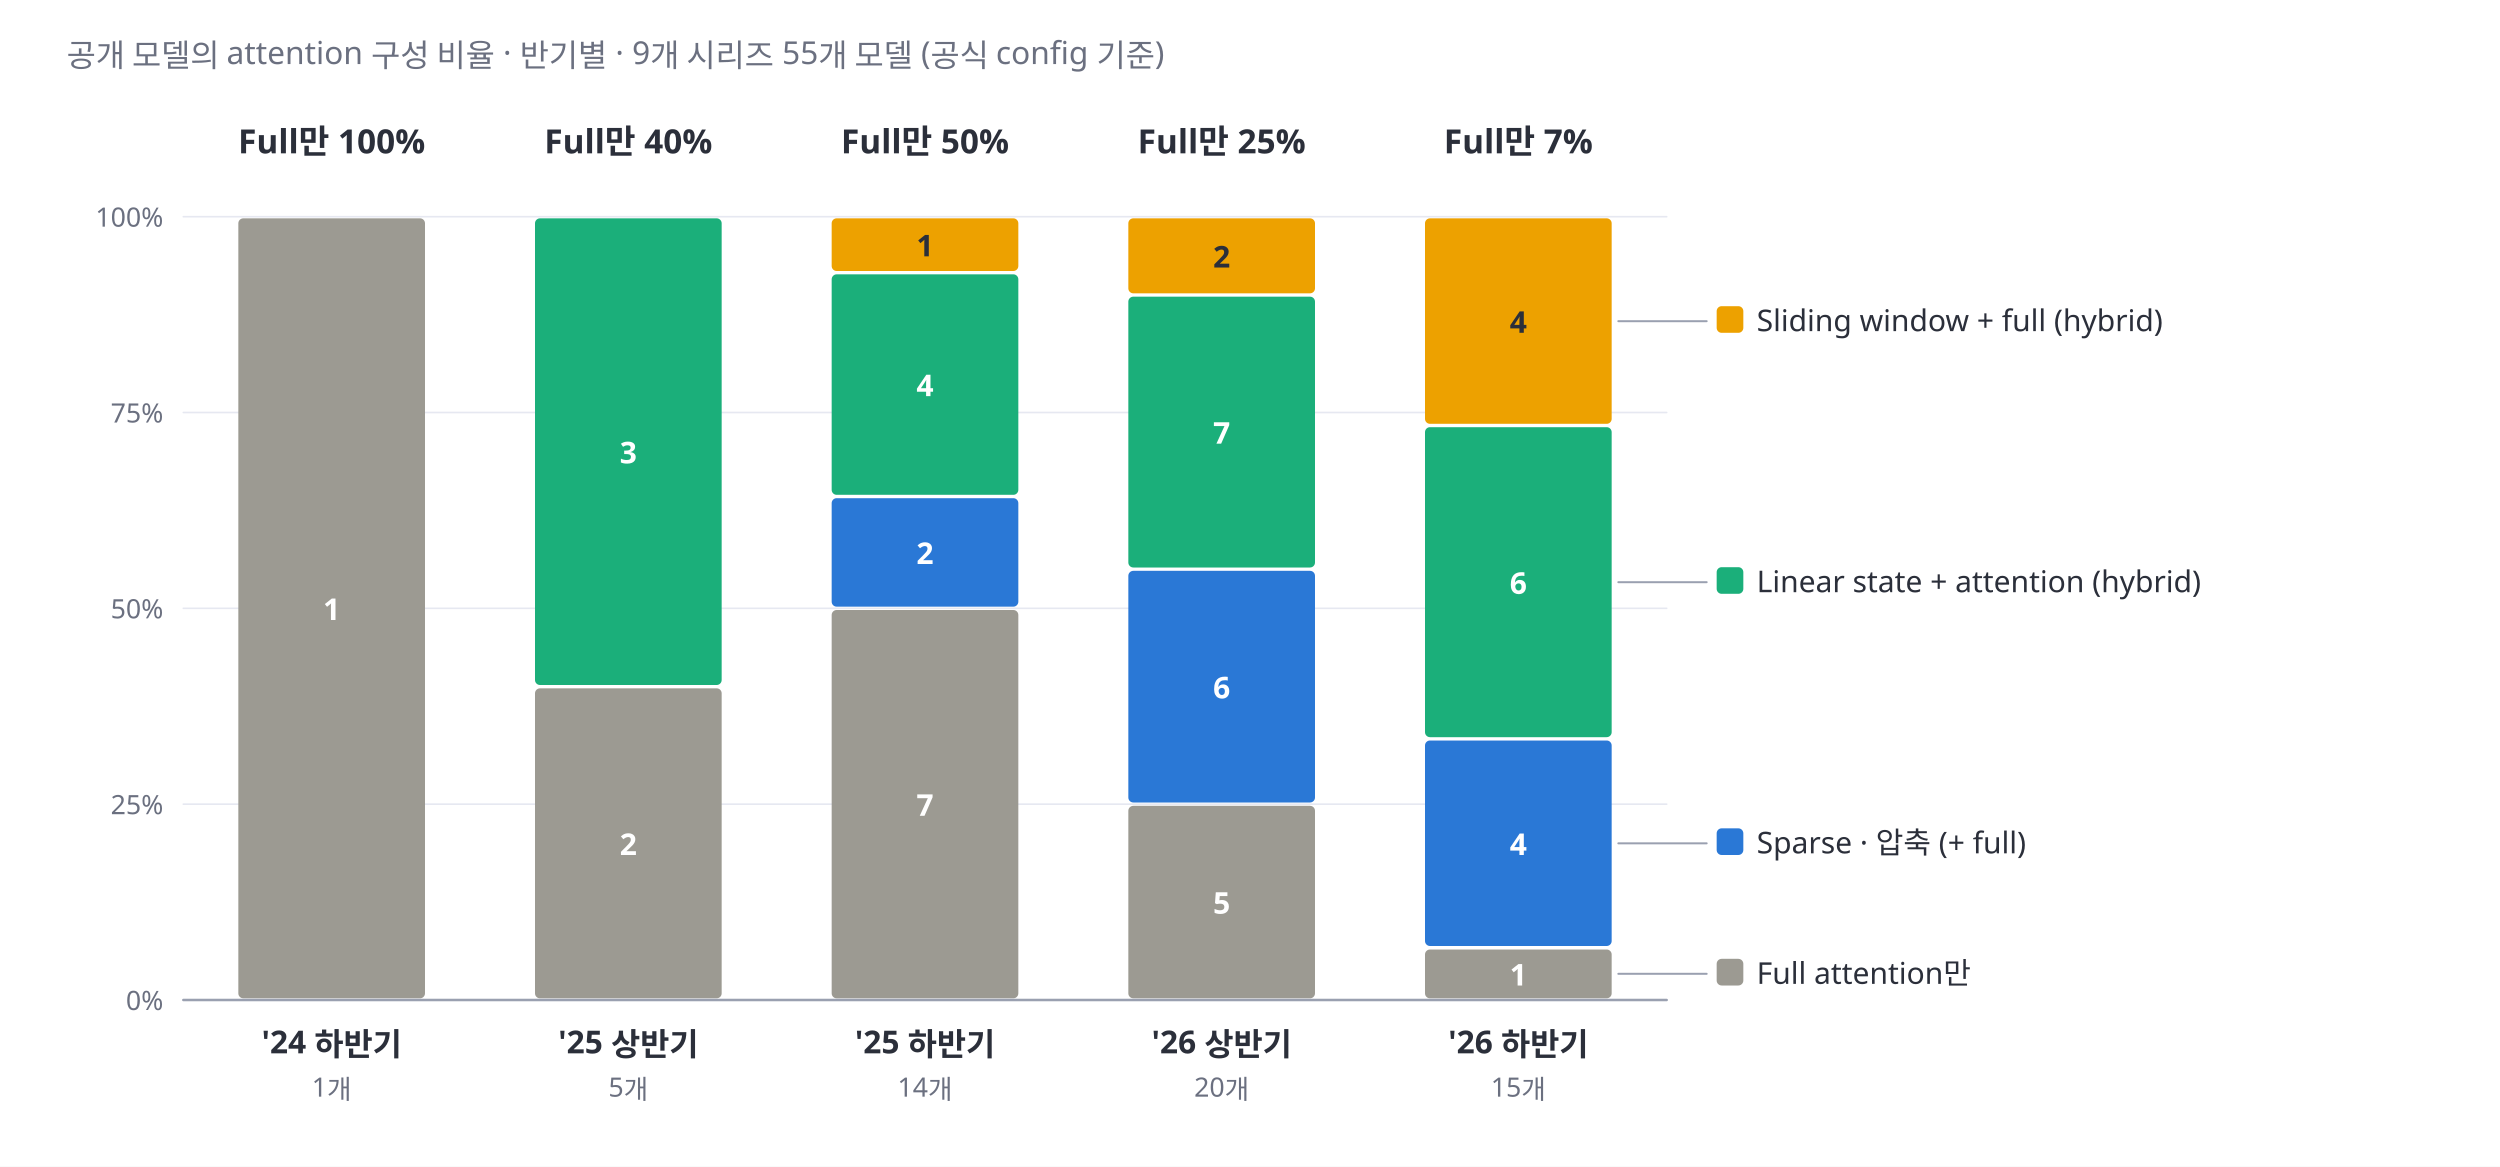
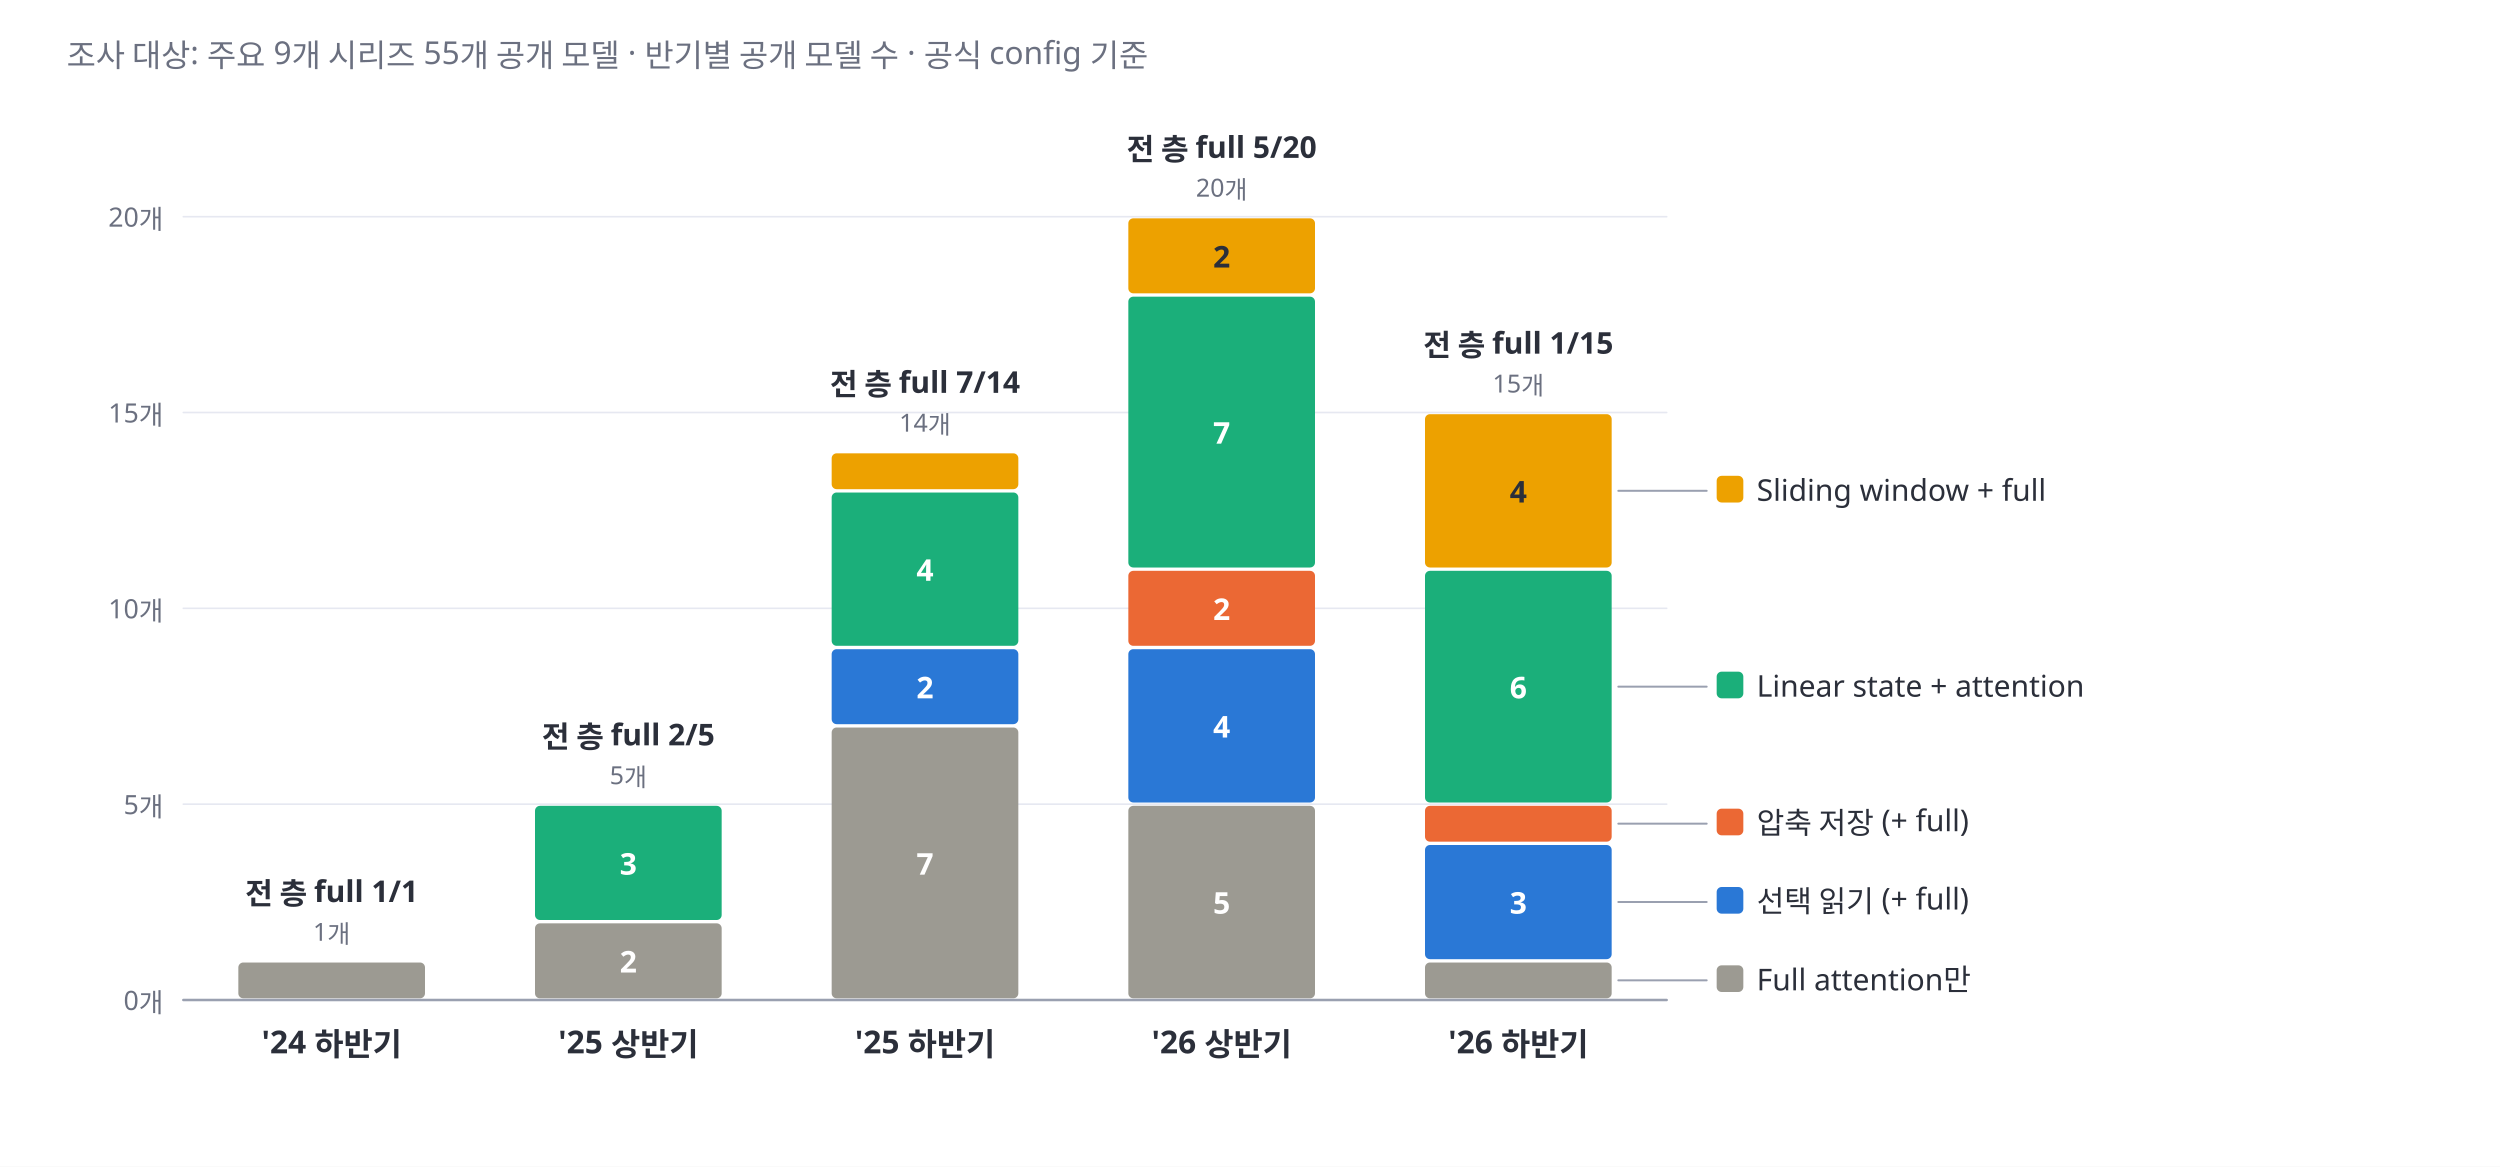
<svg xmlns="http://www.w3.org/2000/svg" viewBox="0 0 1500 700" width="1500" height="700">
  <rect width="100%" height="100%" fill="#ffffff" />
-   <text x="40.0" y="40.0" font-family="'Noto Sans KR','Malgun Gothic',sans-serif" font-size="19" text-anchor="start" font-weight="400" fill="#6b7080">공개 모델의 attention 구성 비율 · 반기별 · 9개 시리즈 55개 모델 (공식 config 기준)</text>
+   <text x="40.0" y="40.0" font-family="'Noto Sans KR','Malgun Gothic',sans-serif" font-size="19" text-anchor="start" font-weight="400" fill="#6b7080">조사 대상: 주요 9개 시리즈 55개 공개 모델 · 반기별 공개 모델 수 · 공식 config 기준</text>
  <line x1="110.0" y1="600.0" x2="1000.0" y2="600.0" stroke="#e6e8f1" stroke-width="1" stroke-linecap="round" />
-   <text x="98.0" y="606.0" font-family="'Noto Sans KR','Malgun Gothic',sans-serif" font-size="16" text-anchor="end" font-weight="400" fill="#6b7080">0%</text>
+   <text x="98.0" y="606.0" font-family="'Noto Sans KR','Malgun Gothic',sans-serif" font-size="16" text-anchor="end" font-weight="400" fill="#6b7080">0개</text>
  <line x1="110.0" y1="482.5" x2="1000.0" y2="482.5" stroke="#e6e8f1" stroke-width="1" stroke-linecap="round" />
-   <text x="98.0" y="488.5" font-family="'Noto Sans KR','Malgun Gothic',sans-serif" font-size="16" text-anchor="end" font-weight="400" fill="#6b7080">25%</text>
+   <text x="98.0" y="488.5" font-family="'Noto Sans KR','Malgun Gothic',sans-serif" font-size="16" text-anchor="end" font-weight="400" fill="#6b7080">5개</text>
  <line x1="110.0" y1="365.0" x2="1000.0" y2="365.0" stroke="#e6e8f1" stroke-width="1" stroke-linecap="round" />
-   <text x="98.0" y="371.0" font-family="'Noto Sans KR','Malgun Gothic',sans-serif" font-size="16" text-anchor="end" font-weight="400" fill="#6b7080">50%</text>
+   <text x="98.0" y="371.0" font-family="'Noto Sans KR','Malgun Gothic',sans-serif" font-size="16" text-anchor="end" font-weight="400" fill="#6b7080">10개</text>
  <line x1="110.0" y1="247.5" x2="1000.0" y2="247.5" stroke="#e6e8f1" stroke-width="1" stroke-linecap="round" />
-   <text x="98.0" y="253.5" font-family="'Noto Sans KR','Malgun Gothic',sans-serif" font-size="16" text-anchor="end" font-weight="400" fill="#6b7080">75%</text>
+   <text x="98.0" y="253.5" font-family="'Noto Sans KR','Malgun Gothic',sans-serif" font-size="16" text-anchor="end" font-weight="400" fill="#6b7080">15개</text>
  <line x1="110.0" y1="130.0" x2="1000.0" y2="130.0" stroke="#e6e8f1" stroke-width="1" stroke-linecap="round" />
-   <text x="98.0" y="136.0" font-family="'Noto Sans KR','Malgun Gothic',sans-serif" font-size="16" text-anchor="end" font-weight="400" fill="#6b7080">100%</text>
-   <rect x="143.0" y="131.0" width="112.0" height="468.0" rx="3" fill="#9c9a92" stroke="none" stroke-width="1.5" />
-   <text x="199.0" y="372.0" font-family="'Noto Sans KR','Malgun Gothic',sans-serif" font-size="18" text-anchor="middle" font-weight="700" fill="#ffffff">1</text>
-   <text x="199.0" y="92.0" font-family="'Noto Sans KR','Malgun Gothic',sans-serif" font-size="20" text-anchor="middle" font-weight="700" fill="#2b2f3a">Full만 100%</text>
+   <text x="98.0" y="136.0" font-family="'Noto Sans KR','Malgun Gothic',sans-serif" font-size="16" text-anchor="end" font-weight="400" fill="#6b7080">20개</text>
+   <rect x="143.0" y="577.5" width="112.0" height="21.5" rx="3" fill="#9c9a92" stroke="none" stroke-width="1.5" />
+   <text x="199.0" y="542.5" font-family="'Noto Sans KR','Malgun Gothic',sans-serif" font-size="18" text-anchor="middle" font-weight="700" fill="#2b2f3a">전 층 full 1/1</text>
+   <text x="199.0" y="564.5" font-family="'Noto Sans KR','Malgun Gothic',sans-serif" font-size="15" text-anchor="middle" font-weight="400" fill="#6b7080">1개</text>
  <text x="199.0" y="632.0" font-family="'Noto Sans KR','Malgun Gothic',sans-serif" font-size="19" text-anchor="middle" font-weight="700" fill="#2b2f3a">'24 하반기</text>
-   <text x="199.0" y="658.0" font-family="'Noto Sans KR','Malgun Gothic',sans-serif" font-size="16" text-anchor="middle" font-weight="400" fill="#6b7080">1개</text>
-   <rect x="321.0" y="413.0" width="112.0" height="186.0" rx="3" fill="#9c9a92" stroke="none" stroke-width="1.5" />
-   <text x="377.0" y="513.0" font-family="'Noto Sans KR','Malgun Gothic',sans-serif" font-size="18" text-anchor="middle" font-weight="700" fill="#ffffff">2</text>
-   <rect x="321.0" y="131.0" width="112.0" height="280.0" rx="3" fill="#1baf7a" stroke="none" stroke-width="1.5" />
-   <text x="377.0" y="278.0" font-family="'Noto Sans KR','Malgun Gothic',sans-serif" font-size="18" text-anchor="middle" font-weight="700" fill="#ffffff">3</text>
-   <text x="377.0" y="92.0" font-family="'Noto Sans KR','Malgun Gothic',sans-serif" font-size="20" text-anchor="middle" font-weight="700" fill="#2b2f3a">Full만 40%</text>
+   <rect x="321.0" y="554.0" width="112.0" height="45.0" rx="3" fill="#9c9a92" stroke="none" stroke-width="1.5" />
+   <text x="377.0" y="583.5" font-family="'Noto Sans KR','Malgun Gothic',sans-serif" font-size="18" text-anchor="middle" font-weight="700" fill="#ffffff">2</text>
+   <rect x="321.0" y="483.5" width="112.0" height="68.5" rx="3" fill="#1baf7a" stroke="none" stroke-width="1.5" />
+   <text x="377.0" y="524.8" font-family="'Noto Sans KR','Malgun Gothic',sans-serif" font-size="18" text-anchor="middle" font-weight="700" fill="#ffffff">3</text>
+   <text x="377.0" y="448.5" font-family="'Noto Sans KR','Malgun Gothic',sans-serif" font-size="18" text-anchor="middle" font-weight="700" fill="#2b2f3a">전 층 full 2/5</text>
+   <text x="377.0" y="470.5" font-family="'Noto Sans KR','Malgun Gothic',sans-serif" font-size="15" text-anchor="middle" font-weight="400" fill="#6b7080">5개</text>
  <text x="377.0" y="632.0" font-family="'Noto Sans KR','Malgun Gothic',sans-serif" font-size="19" text-anchor="middle" font-weight="700" fill="#2b2f3a">'25 상반기</text>
-   <text x="377.0" y="658.0" font-family="'Noto Sans KR','Malgun Gothic',sans-serif" font-size="16" text-anchor="middle" font-weight="400" fill="#6b7080">5개</text>
-   <rect x="499.0" y="366.0" width="112.0" height="233.0" rx="3" fill="#9c9a92" stroke="none" stroke-width="1.5" />
-   <text x="555.0" y="489.5" font-family="'Noto Sans KR','Malgun Gothic',sans-serif" font-size="18" text-anchor="middle" font-weight="700" fill="#ffffff">7</text>
-   <rect x="499.0" y="298.9" width="112.0" height="65.1" rx="3" fill="#2a78d6" stroke="none" stroke-width="1.5" />
-   <text x="555.0" y="338.4" font-family="'Noto Sans KR','Malgun Gothic',sans-serif" font-size="18" text-anchor="middle" font-weight="700" fill="#ffffff">2</text>
-   <rect x="499.0" y="164.6" width="112.0" height="132.3" rx="3" fill="#1baf7a" stroke="none" stroke-width="1.5" />
-   <text x="555.0" y="237.7" font-family="'Noto Sans KR','Malgun Gothic',sans-serif" font-size="18" text-anchor="middle" font-weight="700" fill="#ffffff">4</text>
-   <rect x="499.0" y="131.0" width="112.0" height="31.6" rx="3" fill="#eda100" stroke="none" stroke-width="1.5" />
-   <text x="555.0" y="153.8" font-family="'Noto Sans KR','Malgun Gothic',sans-serif" font-size="18" text-anchor="middle" font-weight="700" fill="#2b2f3a">1</text>
-   <text x="555.0" y="92.0" font-family="'Noto Sans KR','Malgun Gothic',sans-serif" font-size="20" text-anchor="middle" font-weight="700" fill="#2b2f3a">Full만 50%</text>
+   <rect x="499.0" y="436.5" width="112.0" height="162.5" rx="3" fill="#9c9a92" stroke="none" stroke-width="1.5" />
+   <text x="555.0" y="524.8" font-family="'Noto Sans KR','Malgun Gothic',sans-serif" font-size="18" text-anchor="middle" font-weight="700" fill="#ffffff">7</text>
+   <rect x="499.0" y="389.5" width="112.0" height="45.0" rx="3" fill="#2a78d6" stroke="none" stroke-width="1.5" />
+   <text x="555.0" y="419.0" font-family="'Noto Sans KR','Malgun Gothic',sans-serif" font-size="18" text-anchor="middle" font-weight="700" fill="#ffffff">2</text>
+   <rect x="499.0" y="295.5" width="112.0" height="92.0" rx="3" fill="#1baf7a" stroke="none" stroke-width="1.5" />
+   <text x="555.0" y="348.5" font-family="'Noto Sans KR','Malgun Gothic',sans-serif" font-size="18" text-anchor="middle" font-weight="700" fill="#ffffff">4</text>
+   <rect x="499.0" y="272.0" width="112.0" height="21.5" rx="3" fill="#eda100" stroke="none" stroke-width="1.5" />
+   <text x="555.0" y="237.0" font-family="'Noto Sans KR','Malgun Gothic',sans-serif" font-size="18" text-anchor="middle" font-weight="700" fill="#2b2f3a">전 층 full 7/14</text>
+   <text x="555.0" y="259.0" font-family="'Noto Sans KR','Malgun Gothic',sans-serif" font-size="15" text-anchor="middle" font-weight="400" fill="#6b7080">14개</text>
  <text x="555.0" y="632.0" font-family="'Noto Sans KR','Malgun Gothic',sans-serif" font-size="19" text-anchor="middle" font-weight="700" fill="#2b2f3a">'25 하반기</text>
-   <text x="555.0" y="658.0" font-family="'Noto Sans KR','Malgun Gothic',sans-serif" font-size="16" text-anchor="middle" font-weight="400" fill="#6b7080">14개</text>
  <rect x="677.0" y="483.5" width="112.0" height="115.5" rx="3" fill="#9c9a92" stroke="none" stroke-width="1.5" />
  <text x="733.0" y="548.2" font-family="'Noto Sans KR','Malgun Gothic',sans-serif" font-size="18" text-anchor="middle" font-weight="700" fill="#ffffff">5</text>
-   <rect x="677.0" y="342.5" width="112.0" height="139.0" rx="3" fill="#2a78d6" stroke="none" stroke-width="1.5" />
-   <text x="733.0" y="419.0" font-family="'Noto Sans KR','Malgun Gothic',sans-serif" font-size="18" text-anchor="middle" font-weight="700" fill="#ffffff">6</text>
+   <rect x="677.0" y="389.5" width="112.0" height="92.0" rx="3" fill="#2a78d6" stroke="none" stroke-width="1.5" />
+   <text x="733.0" y="442.5" font-family="'Noto Sans KR','Malgun Gothic',sans-serif" font-size="18" text-anchor="middle" font-weight="700" fill="#ffffff">4</text>
+   <rect x="677.0" y="342.5" width="112.0" height="45.0" rx="3" fill="#eb6834" stroke="none" stroke-width="1.5" />
+   <text x="733.0" y="372.0" font-family="'Noto Sans KR','Malgun Gothic',sans-serif" font-size="18" text-anchor="middle" font-weight="700" fill="#ffffff">2</text>
  <rect x="677.0" y="178.0" width="112.0" height="162.5" rx="3" fill="#1baf7a" stroke="none" stroke-width="1.5" />
  <text x="733.0" y="266.2" font-family="'Noto Sans KR','Malgun Gothic',sans-serif" font-size="18" text-anchor="middle" font-weight="700" fill="#ffffff">7</text>
  <rect x="677.0" y="131.0" width="112.0" height="45.0" rx="3" fill="#eda100" stroke="none" stroke-width="1.5" />
  <text x="733.0" y="160.5" font-family="'Noto Sans KR','Malgun Gothic',sans-serif" font-size="18" text-anchor="middle" font-weight="700" fill="#2b2f3a">2</text>
-   <text x="733.0" y="92.0" font-family="'Noto Sans KR','Malgun Gothic',sans-serif" font-size="20" text-anchor="middle" font-weight="700" fill="#2b2f3a">Full만 25%</text>
+   <text x="733.0" y="96.0" font-family="'Noto Sans KR','Malgun Gothic',sans-serif" font-size="18" text-anchor="middle" font-weight="700" fill="#2b2f3a">전 층 full 5/20</text>
+   <text x="733.0" y="118.0" font-family="'Noto Sans KR','Malgun Gothic',sans-serif" font-size="15" text-anchor="middle" font-weight="400" fill="#6b7080">20개</text>
  <text x="733.0" y="632.0" font-family="'Noto Sans KR','Malgun Gothic',sans-serif" font-size="19" text-anchor="middle" font-weight="700" fill="#2b2f3a">'26 상반기</text>
-   <text x="733.0" y="658.0" font-family="'Noto Sans KR','Malgun Gothic',sans-serif" font-size="16" text-anchor="middle" font-weight="400" fill="#6b7080">20개</text>
-   <rect x="855.0" y="569.7" width="112.0" height="29.3" rx="3" fill="#9c9a92" stroke="none" stroke-width="1.5" />
-   <text x="911.0" y="591.3" font-family="'Noto Sans KR','Malgun Gothic',sans-serif" font-size="18" text-anchor="middle" font-weight="700" fill="#ffffff">1</text>
-   <rect x="855.0" y="444.3" width="112.0" height="123.3" rx="3" fill="#2a78d6" stroke="none" stroke-width="1.5" />
-   <text x="911.0" y="513.0" font-family="'Noto Sans KR','Malgun Gothic',sans-serif" font-size="18" text-anchor="middle" font-weight="700" fill="#ffffff">4</text>
-   <rect x="855.0" y="256.3" width="112.0" height="186.0" rx="3" fill="#1baf7a" stroke="none" stroke-width="1.5" />
-   <text x="911.0" y="356.3" font-family="'Noto Sans KR','Malgun Gothic',sans-serif" font-size="18" text-anchor="middle" font-weight="700" fill="#ffffff">6</text>
-   <rect x="855.0" y="131.0" width="112.0" height="123.3" rx="3" fill="#eda100" stroke="none" stroke-width="1.5" />
-   <text x="911.0" y="199.7" font-family="'Noto Sans KR','Malgun Gothic',sans-serif" font-size="18" text-anchor="middle" font-weight="700" fill="#2b2f3a">4</text>
-   <text x="911.0" y="92.0" font-family="'Noto Sans KR','Malgun Gothic',sans-serif" font-size="20" text-anchor="middle" font-weight="700" fill="#2b2f3a">Full만 7%</text>
+   <rect x="855.0" y="577.5" width="112.0" height="21.5" rx="3" fill="#9c9a92" stroke="none" stroke-width="1.5" />
+   <rect x="855.0" y="507.0" width="112.0" height="68.5" rx="3" fill="#2a78d6" stroke="none" stroke-width="1.5" />
+   <text x="911.0" y="548.2" font-family="'Noto Sans KR','Malgun Gothic',sans-serif" font-size="18" text-anchor="middle" font-weight="700" fill="#ffffff">3</text>
+   <rect x="855.0" y="483.5" width="112.0" height="21.5" rx="3" fill="#eb6834" stroke="none" stroke-width="1.5" />
+   <rect x="855.0" y="342.5" width="112.0" height="139.0" rx="3" fill="#1baf7a" stroke="none" stroke-width="1.5" />
+   <text x="911.0" y="419.0" font-family="'Noto Sans KR','Malgun Gothic',sans-serif" font-size="18" text-anchor="middle" font-weight="700" fill="#ffffff">6</text>
+   <rect x="855.0" y="248.5" width="112.0" height="92.0" rx="3" fill="#eda100" stroke="none" stroke-width="1.5" />
+   <text x="911.0" y="301.5" font-family="'Noto Sans KR','Malgun Gothic',sans-serif" font-size="18" text-anchor="middle" font-weight="700" fill="#2b2f3a">4</text>
+   <text x="911.0" y="213.5" font-family="'Noto Sans KR','Malgun Gothic',sans-serif" font-size="18" text-anchor="middle" font-weight="700" fill="#2b2f3a">전 층 full 1/15</text>
+   <text x="911.0" y="235.5" font-family="'Noto Sans KR','Malgun Gothic',sans-serif" font-size="15" text-anchor="middle" font-weight="400" fill="#6b7080">15개</text>
  <text x="911.0" y="632.0" font-family="'Noto Sans KR','Malgun Gothic',sans-serif" font-size="19" text-anchor="middle" font-weight="700" fill="#2b2f3a">'26 하반기</text>
-   <text x="911.0" y="658.0" font-family="'Noto Sans KR','Malgun Gothic',sans-serif" font-size="16" text-anchor="middle" font-weight="400" fill="#6b7080">15개</text>
  <line x1="110.0" y1="600.0" x2="1000.0" y2="600.0" stroke="#9aa0b0" stroke-width="1.5" stroke-linecap="round" />
-   <line x1="971.0" y1="584.3" x2="1024.0" y2="584.3" stroke="#9aa0b0" stroke-width="1.2" stroke-linecap="round" />
-   <rect x="1030.0" y="575.3" width="16.0" height="16.0" rx="3" fill="#9c9a92" stroke="none" stroke-width="1.5" />
-   <text x="1054.0" y="590.3" font-family="'Noto Sans KR','Malgun Gothic',sans-serif" font-size="18" text-anchor="start" font-weight="400" fill="#2b2f3a">Full attention만</text>
-   <line x1="971.0" y1="506.0" x2="1024.0" y2="506.0" stroke="#9aa0b0" stroke-width="1.2" stroke-linecap="round" />
-   <rect x="1030.0" y="497.0" width="16.0" height="16.0" rx="3" fill="#2a78d6" stroke="none" stroke-width="1.5" />
-   <text x="1054.0" y="512.0" font-family="'Noto Sans KR','Malgun Gothic',sans-serif" font-size="18" text-anchor="start" font-weight="400" fill="#2b2f3a">Sparse · 압축 (+ full)</text>
-   <line x1="971.0" y1="349.3" x2="1024.0" y2="349.3" stroke="#9aa0b0" stroke-width="1.2" stroke-linecap="round" />
-   <rect x="1030.0" y="340.3" width="16.0" height="16.0" rx="3" fill="#1baf7a" stroke="none" stroke-width="1.5" />
-   <text x="1054.0" y="355.3" font-family="'Noto Sans KR','Malgun Gothic',sans-serif" font-size="18" text-anchor="start" font-weight="400" fill="#2b2f3a">Linear state + attention (hybrid)</text>
-   <line x1="971.0" y1="192.7" x2="1024.0" y2="192.7" stroke="#9aa0b0" stroke-width="1.2" stroke-linecap="round" />
-   <rect x="1030.0" y="183.7" width="16.0" height="16.0" rx="3" fill="#eda100" stroke="none" stroke-width="1.5" />
-   <text x="1054.0" y="198.7" font-family="'Noto Sans KR','Malgun Gothic',sans-serif" font-size="18" text-anchor="start" font-weight="400" fill="#2b2f3a">Sliding window + full (hybrid)</text>
+   <line x1="971.0" y1="588.2" x2="1024.0" y2="588.2" stroke="#9aa0b0" stroke-width="1.2" stroke-linecap="round" />
+   <rect x="1030.0" y="579.2" width="16.0" height="16.0" rx="3" fill="#9c9a92" stroke="none" stroke-width="1.5" />
+   <text x="1054.0" y="594.2" font-family="'Noto Sans KR','Malgun Gothic',sans-serif" font-size="18" text-anchor="start" font-weight="400" fill="#2b2f3a">Full attention만</text>
+   <line x1="971.0" y1="541.2" x2="1024.0" y2="541.2" stroke="#9aa0b0" stroke-width="1.2" stroke-linecap="round" />
+   <rect x="1030.0" y="532.2" width="16.0" height="16.0" rx="3" fill="#2a78d6" stroke="none" stroke-width="1.5" />
+   <text x="1054.0" y="547.2" font-family="'Noto Sans KR','Malgun Gothic',sans-serif" font-size="18" text-anchor="start" font-weight="400" fill="#2b2f3a">선택 읽기 (+ full)</text>
+   <line x1="971.0" y1="494.2" x2="1024.0" y2="494.2" stroke="#9aa0b0" stroke-width="1.2" stroke-linecap="round" />
+   <rect x="1030.0" y="485.2" width="16.0" height="16.0" rx="3" fill="#eb6834" stroke="none" stroke-width="1.5" />
+   <text x="1054.0" y="500.2" font-family="'Noto Sans KR','Malgun Gothic',sans-serif" font-size="18" text-anchor="start" font-weight="400" fill="#2b2f3a">압축 저장 (+ full)</text>
+   <line x1="971.0" y1="412.0" x2="1024.0" y2="412.0" stroke="#9aa0b0" stroke-width="1.2" stroke-linecap="round" />
+   <rect x="1030.0" y="403.0" width="16.0" height="16.0" rx="3" fill="#1baf7a" stroke="none" stroke-width="1.5" />
+   <text x="1054.0" y="418.0" font-family="'Noto Sans KR','Malgun Gothic',sans-serif" font-size="18" text-anchor="start" font-weight="400" fill="#2b2f3a">Linear state + attention</text>
+   <line x1="971.0" y1="294.5" x2="1024.0" y2="294.5" stroke="#9aa0b0" stroke-width="1.2" stroke-linecap="round" />
+   <rect x="1030.0" y="285.5" width="16.0" height="16.0" rx="3" fill="#eda100" stroke="none" stroke-width="1.5" />
+   <text x="1054.0" y="300.5" font-family="'Noto Sans KR','Malgun Gothic',sans-serif" font-size="18" text-anchor="start" font-weight="400" fill="#2b2f3a">Sliding window + full</text>
</svg>
